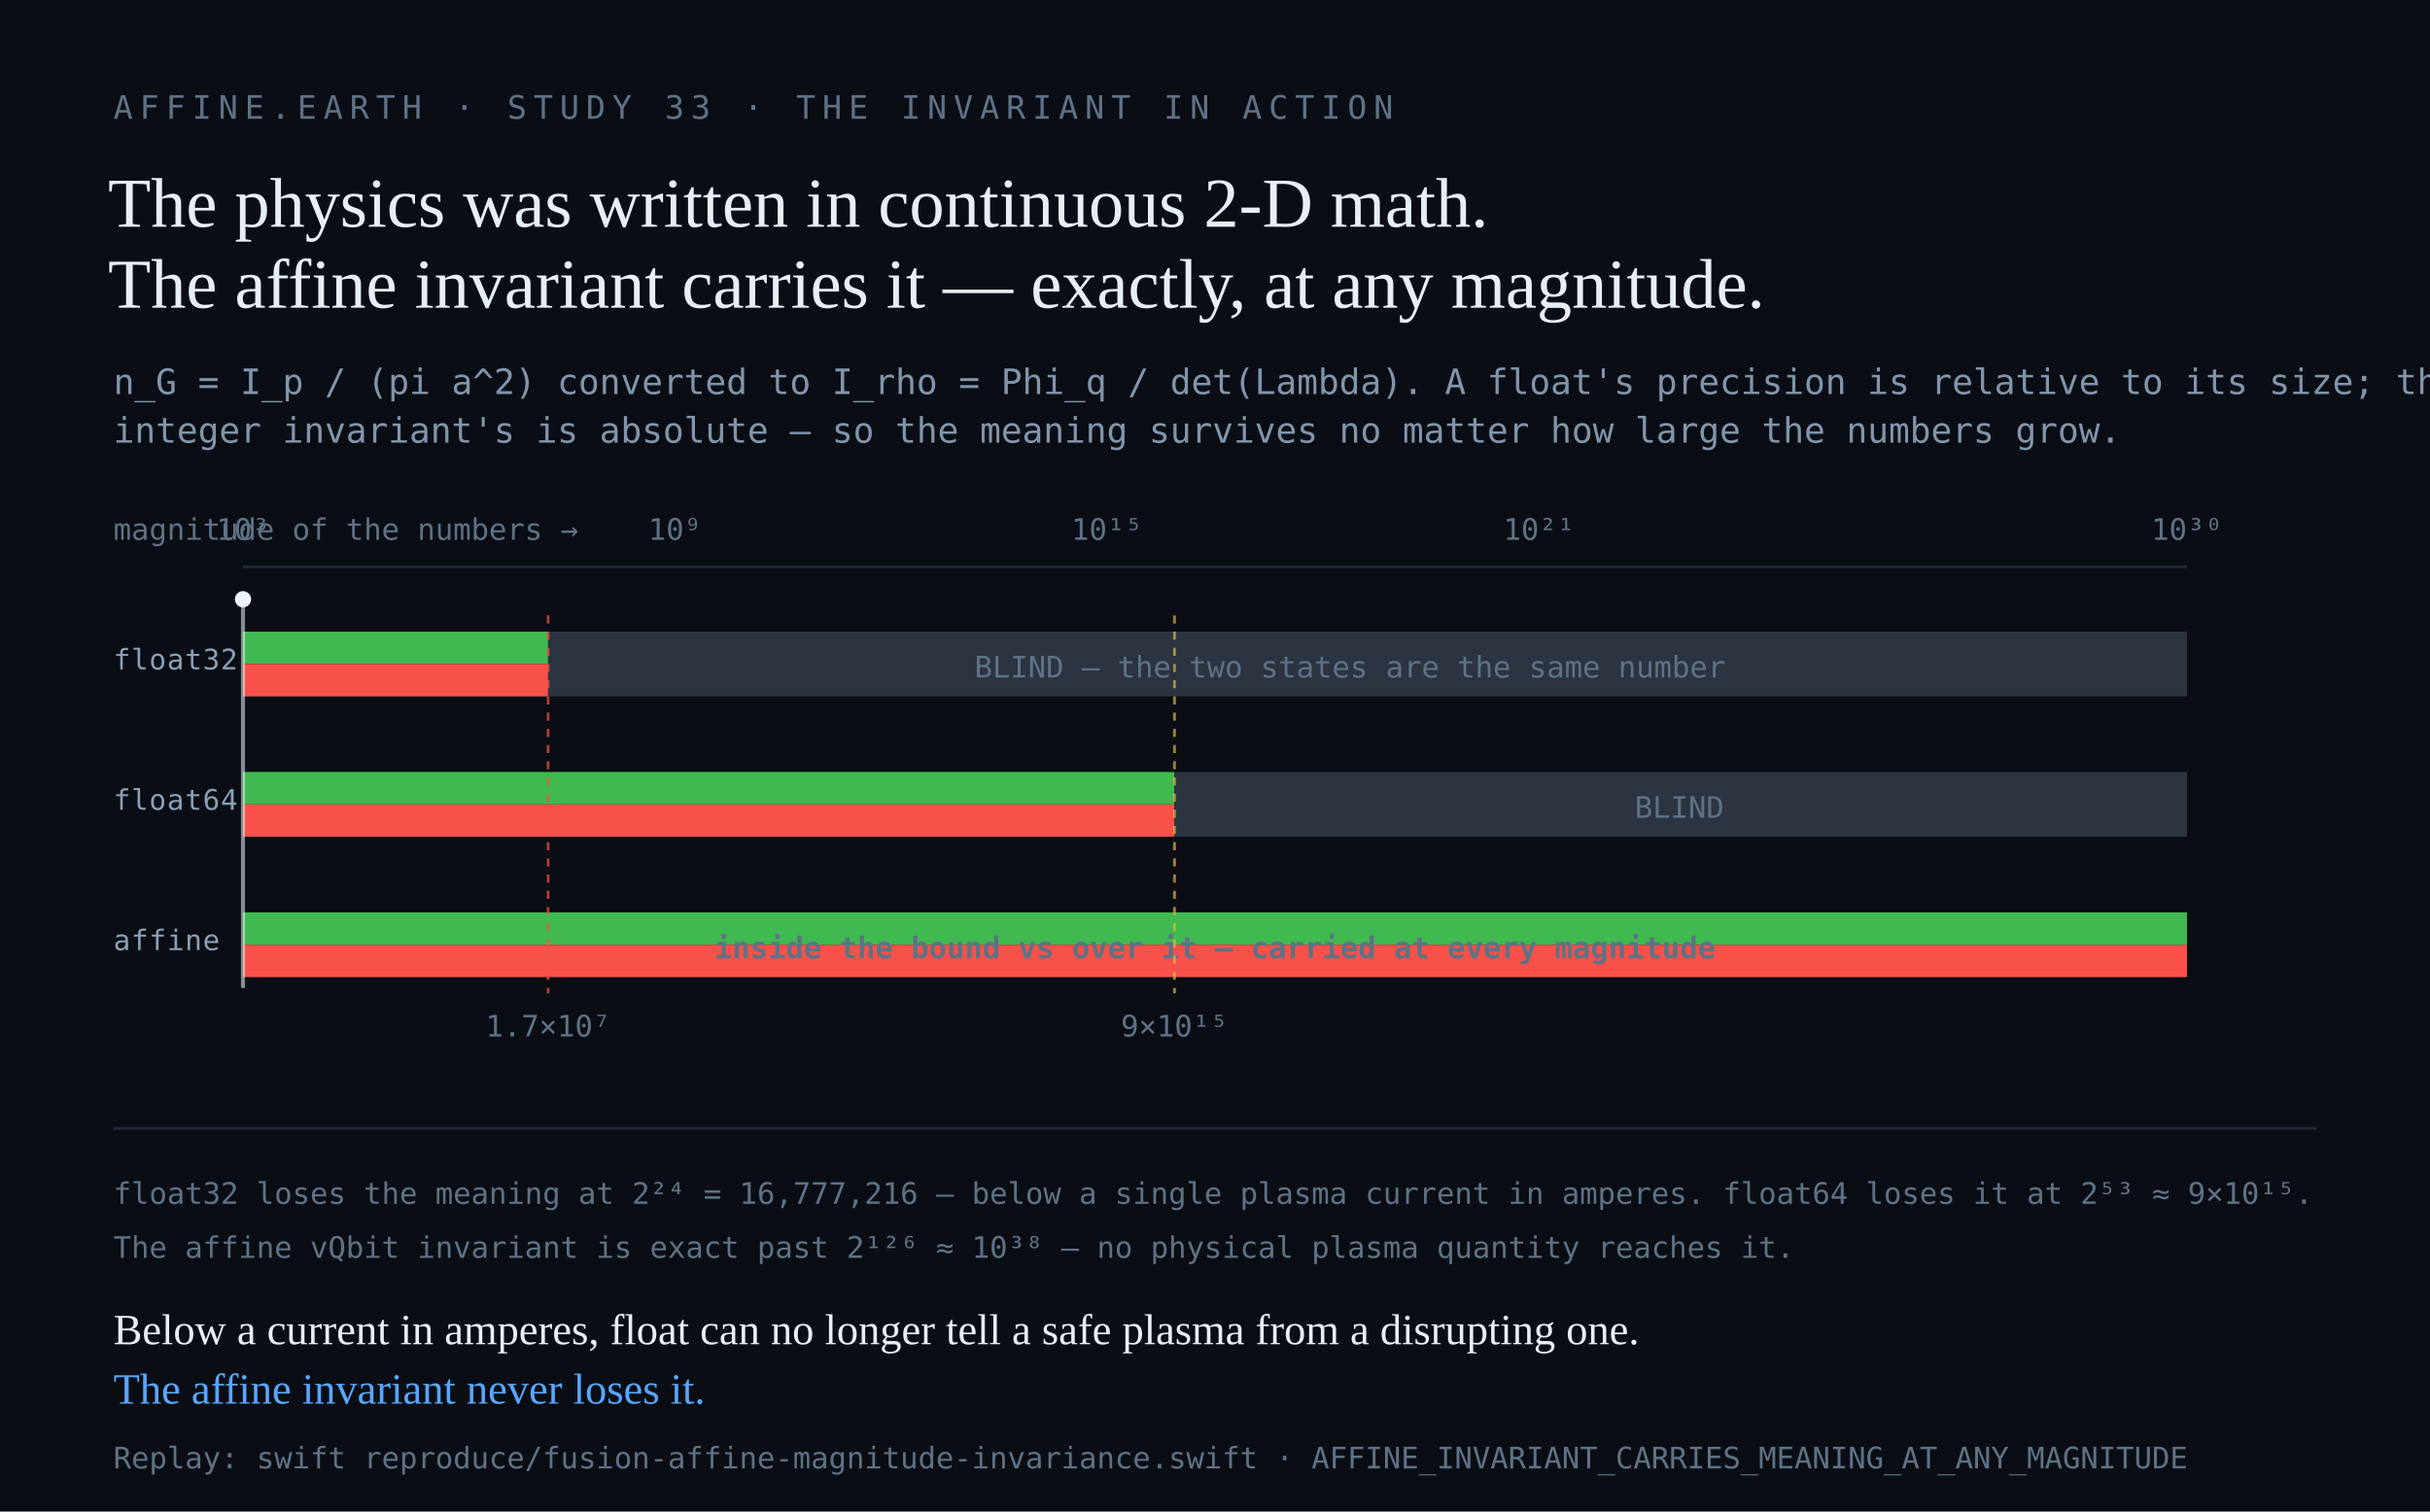
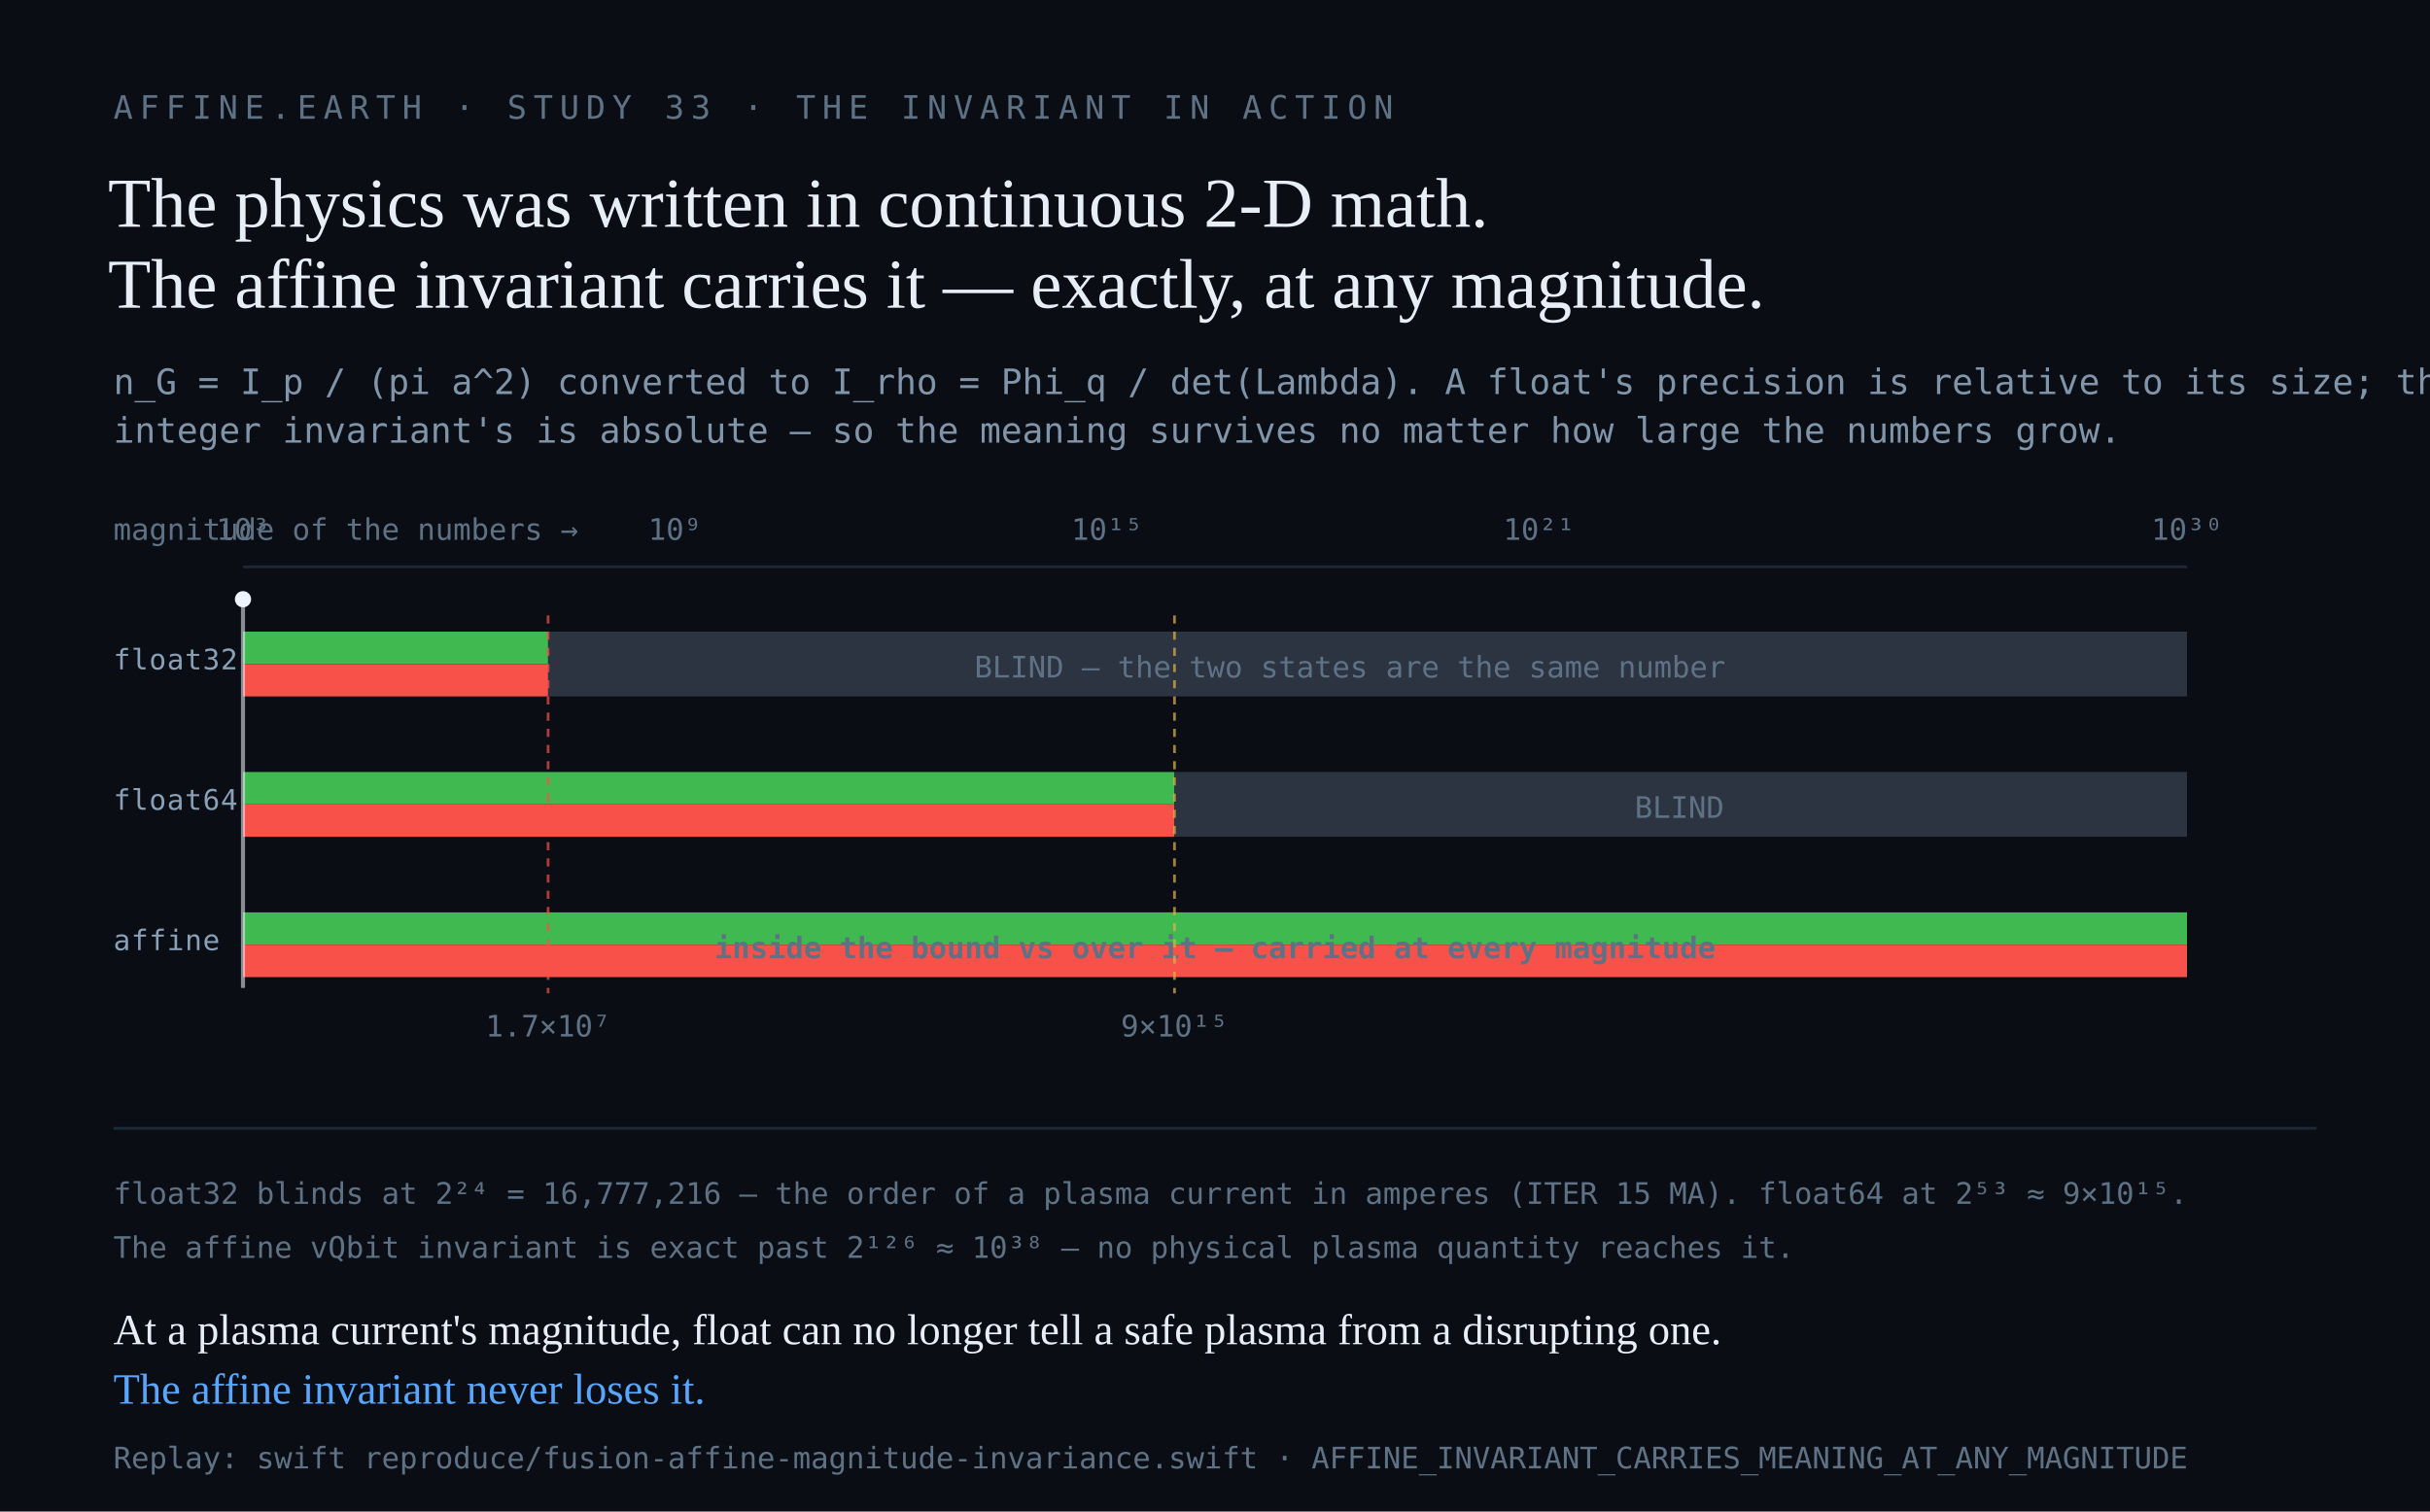
<svg xmlns="http://www.w3.org/2000/svg" viewBox="0 0 900 560" font-family="ui-monospace,'SF Mono',Menlo,Consolas,monospace">
  <defs>
    <style>
   .bg{fill:#0a0e14}
   .kick{font-size:12px;letter-spacing:2.5px;fill:#5f7285}
   .h{font-size:26px;fill:#e8eef6}.serif{font-family:Georgia,'Times New Roman',serif}
   .sub{font-size:13px;fill:#8195aa}.tiny{font-size:11px;fill:#5f7285}.lbl{font-size:10.5px;fill:#8aa0b6;letter-spacing:.3px}
   .win{fill:#3fb950}.miss{fill:#f85149}.blind{fill:#2b3440}.acc{fill:#58a6ff}.dim{fill:#5f7285}
   .sweep{animation:sweep 7s linear infinite}
   @keyframes sweep{0%{transform:translateX(0)}100%{transform:translateX(720px)}}
   .rd{animation:rd 7s linear infinite}
   @keyframes rd{
     0%,24%{opacity:1}25%,100%{opacity:1}
   }
   /* the two live states pulse while distinct; the blind zone is static */
   .live{animation:live 2.6s ease-in-out infinite}
   @keyframes live{0%,100%{opacity:1}50%{opacity:.72}}
   @media (prefers-reduced-motion:reduce){.sweep,.live{animation:none}}
  </style>
  </defs>
  <rect class="bg" width="900" height="560" />
  <text x="42" y="44" class="kick">AFFINE.EARTH · STUDY 33 · THE INVARIANT IN ACTION</text>
  <text x="40" y="84" class="h serif">The physics was written in continuous 2-D math.</text>
  <text x="40" y="114" class="h serif">The affine invariant carries it — exactly, at any magnitude.</text>
  <text x="42" y="146" class="sub">n_G = I_p / (pi a^2)   converted to   I_rho = Phi_q / det(Lambda).   A float's precision is relative to its size; the</text>
  <text x="42" y="164" class="sub">integer invariant's is absolute — so the meaning survives no matter how large the numbers grow.</text>
  <g>
    <line x1="90" y1="210" x2="810" y2="210" stroke="#1e2936" />
    <text x="90" y="200" text-anchor="middle" class="tiny">10³</text>
    <text x="250" y="200" text-anchor="middle" class="tiny">10⁹</text>
    <text x="410" y="200" text-anchor="middle" class="tiny">10¹⁵</text>
    <text x="570" y="200" text-anchor="middle" class="tiny">10²¹</text>
    <text x="810" y="200" text-anchor="middle" class="tiny">10³⁰</text>
    <text x="42" y="200" class="tiny">magnitude of the numbers →</text>
    <text x="42" y="248" class="lbl">float32</text>
    <rect class="live" x="90" y="234" width="113" height="12" fill="#3fb950" />
    <rect class="live" x="90" y="246" width="113" height="12" fill="#f85149" />
    <rect x="203" y="234" width="607" height="24" fill="#2b3440" />
    <text x="500" y="251" text-anchor="middle" class="tiny" fill="#7a8896">BLIND — the two states are the same number</text>
    <text x="42" y="300" class="lbl">float64</text>
    <rect class="live" x="90" y="286" width="345" height="12" fill="#3fb950" />
    <rect class="live" x="90" y="298" width="345" height="12" fill="#f85149" />
    <rect x="435" y="286" width="375" height="24" fill="#2b3440" />
    <text x="622" y="303" text-anchor="middle" class="tiny" fill="#7a8896">BLIND</text>
    <text x="42" y="352" class="lbl" fill="#58a6ff">affine</text>
    <rect class="live" x="90" y="338" width="720" height="12" fill="#3fb950" />
    <rect class="live" x="90" y="350" width="720" height="12" fill="#f85149" />
    <text x="450" y="355" text-anchor="middle" class="tiny" fill="#0a0e14" font-weight="bold">inside the bound vs over it — carried at every magnitude</text>
    <line x1="203" y1="228" x2="203" y2="368" stroke="#f85149" stroke-width="1" stroke-dasharray="3 3" opacity=".7" />
    <text x="203" y="384" text-anchor="middle" class="tiny" fill="#f85149">1.7×10⁷</text>
    <line x1="435" y1="228" x2="435" y2="368" stroke="#e3b341" stroke-width="1" stroke-dasharray="3 3" opacity=".7" />
    <text x="435" y="384" text-anchor="middle" class="tiny" fill="#e3b341">9×10¹⁵</text>
    <g class="sweep">
      <line x1="90" y1="222" x2="90" y2="366" stroke="#eef4ff" stroke-width="1.5" opacity=".55" />
      <circle cx="90" cy="222" r="3" fill="#eef4ff" />
    </g>
  </g>
  <line x1="42" y1="418" x2="858" y2="418" stroke="#1e2936" />
-   <text x="42" y="446" class="tiny" fill="#8195aa">float32 loses the meaning at 2²⁴ = 16,777,216 — below a single plasma current in amperes. float64 loses it at 2⁵³ ≈ 9×10¹⁵.</text>
+   <text x="42" y="446" class="tiny" fill="#8195aa">float32 blinds at 2²⁴ = 16,777,216 — the order of a plasma current in amperes (ITER 15 MA). float64 at 2⁵³ ≈ 9×10¹⁵.</text>
  <text x="42" y="466" class="tiny" fill="#8195aa">The affine vQbit invariant is exact past 2¹²⁶ ≈ 10³⁸ — no physical plasma quantity reaches it.</text>
-   <text x="42" y="498" class="serif" font-size="16" fill="#e8eef6">Below a current in amperes, float can no longer tell a safe plasma from a disrupting one.</text>
+   <text x="42" y="498" class="serif" font-size="16" fill="#e8eef6">At a plasma current's magnitude, float can no longer tell a safe plasma from a disrupting one.</text>
  <text x="42" y="520" class="serif" font-size="16">
    <tspan class="acc">The affine invariant never loses it.</tspan>
  </text>
  <text x="42" y="544" class="tiny" fill="#47576a">Replay:  swift reproduce/fusion-affine-magnitude-invariance.swift  ·  AFFINE_INVARIANT_CARRIES_MEANING_AT_ANY_MAGNITUDE</text>
</svg>
